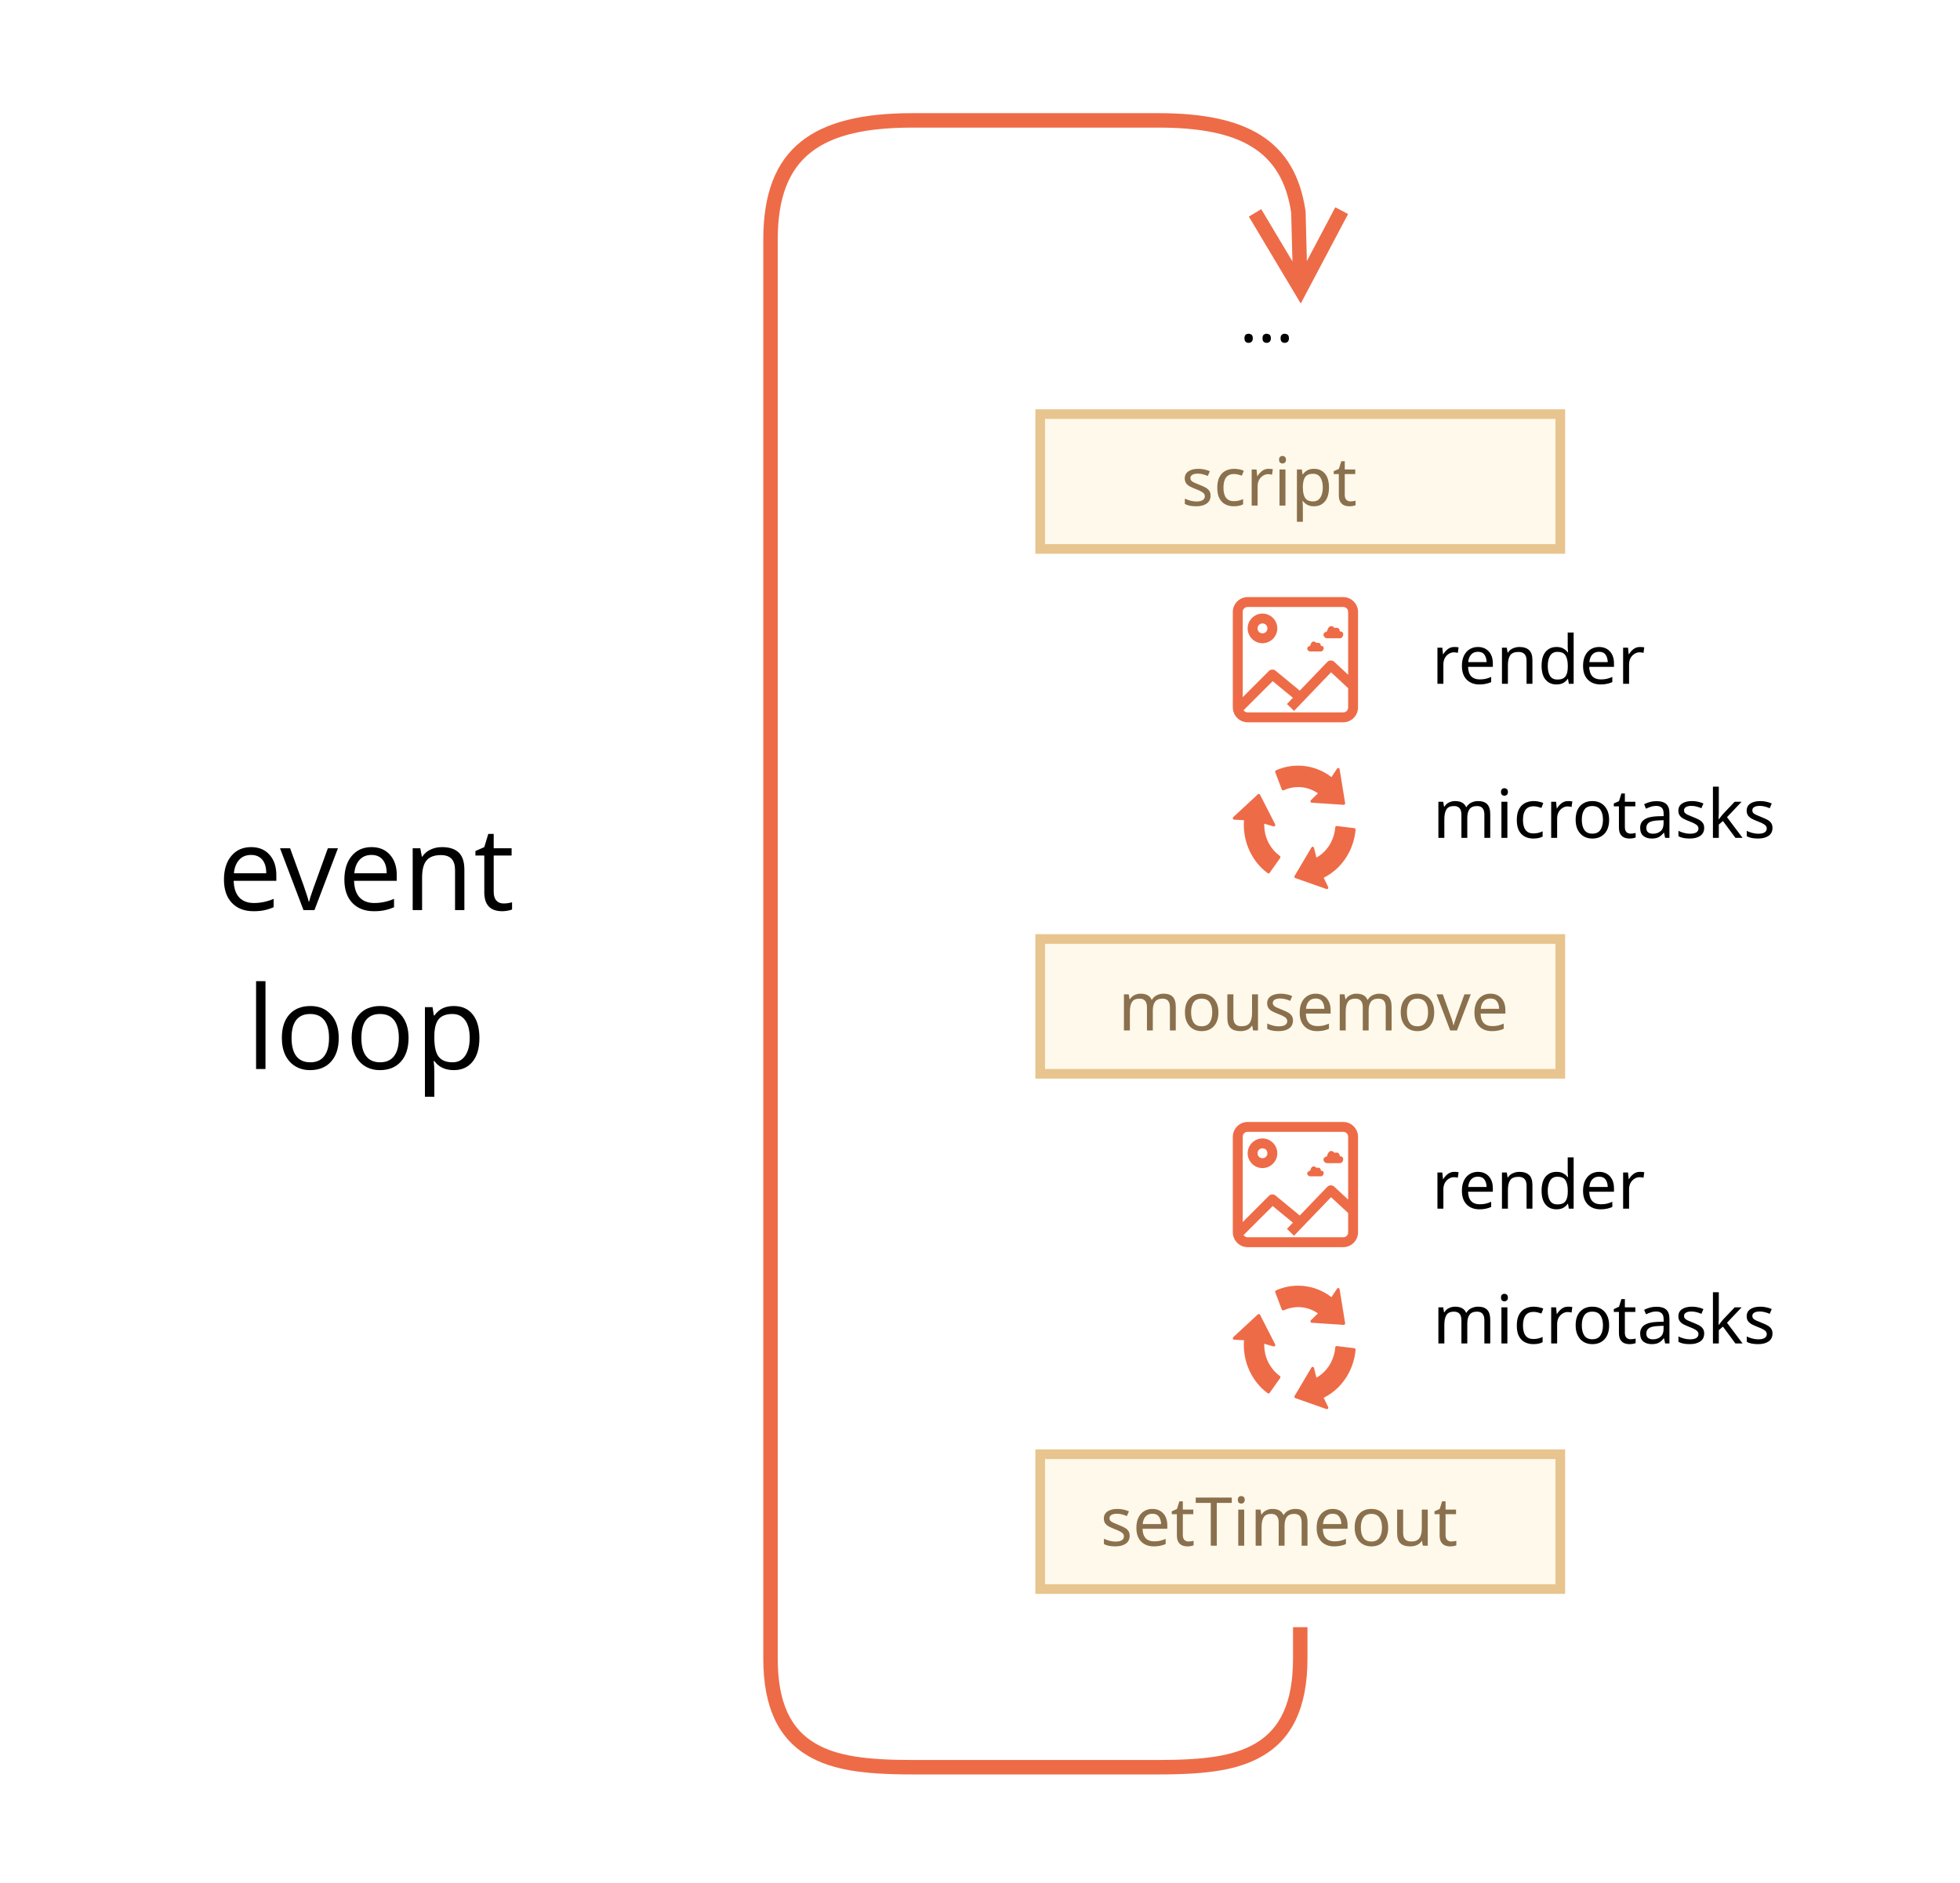
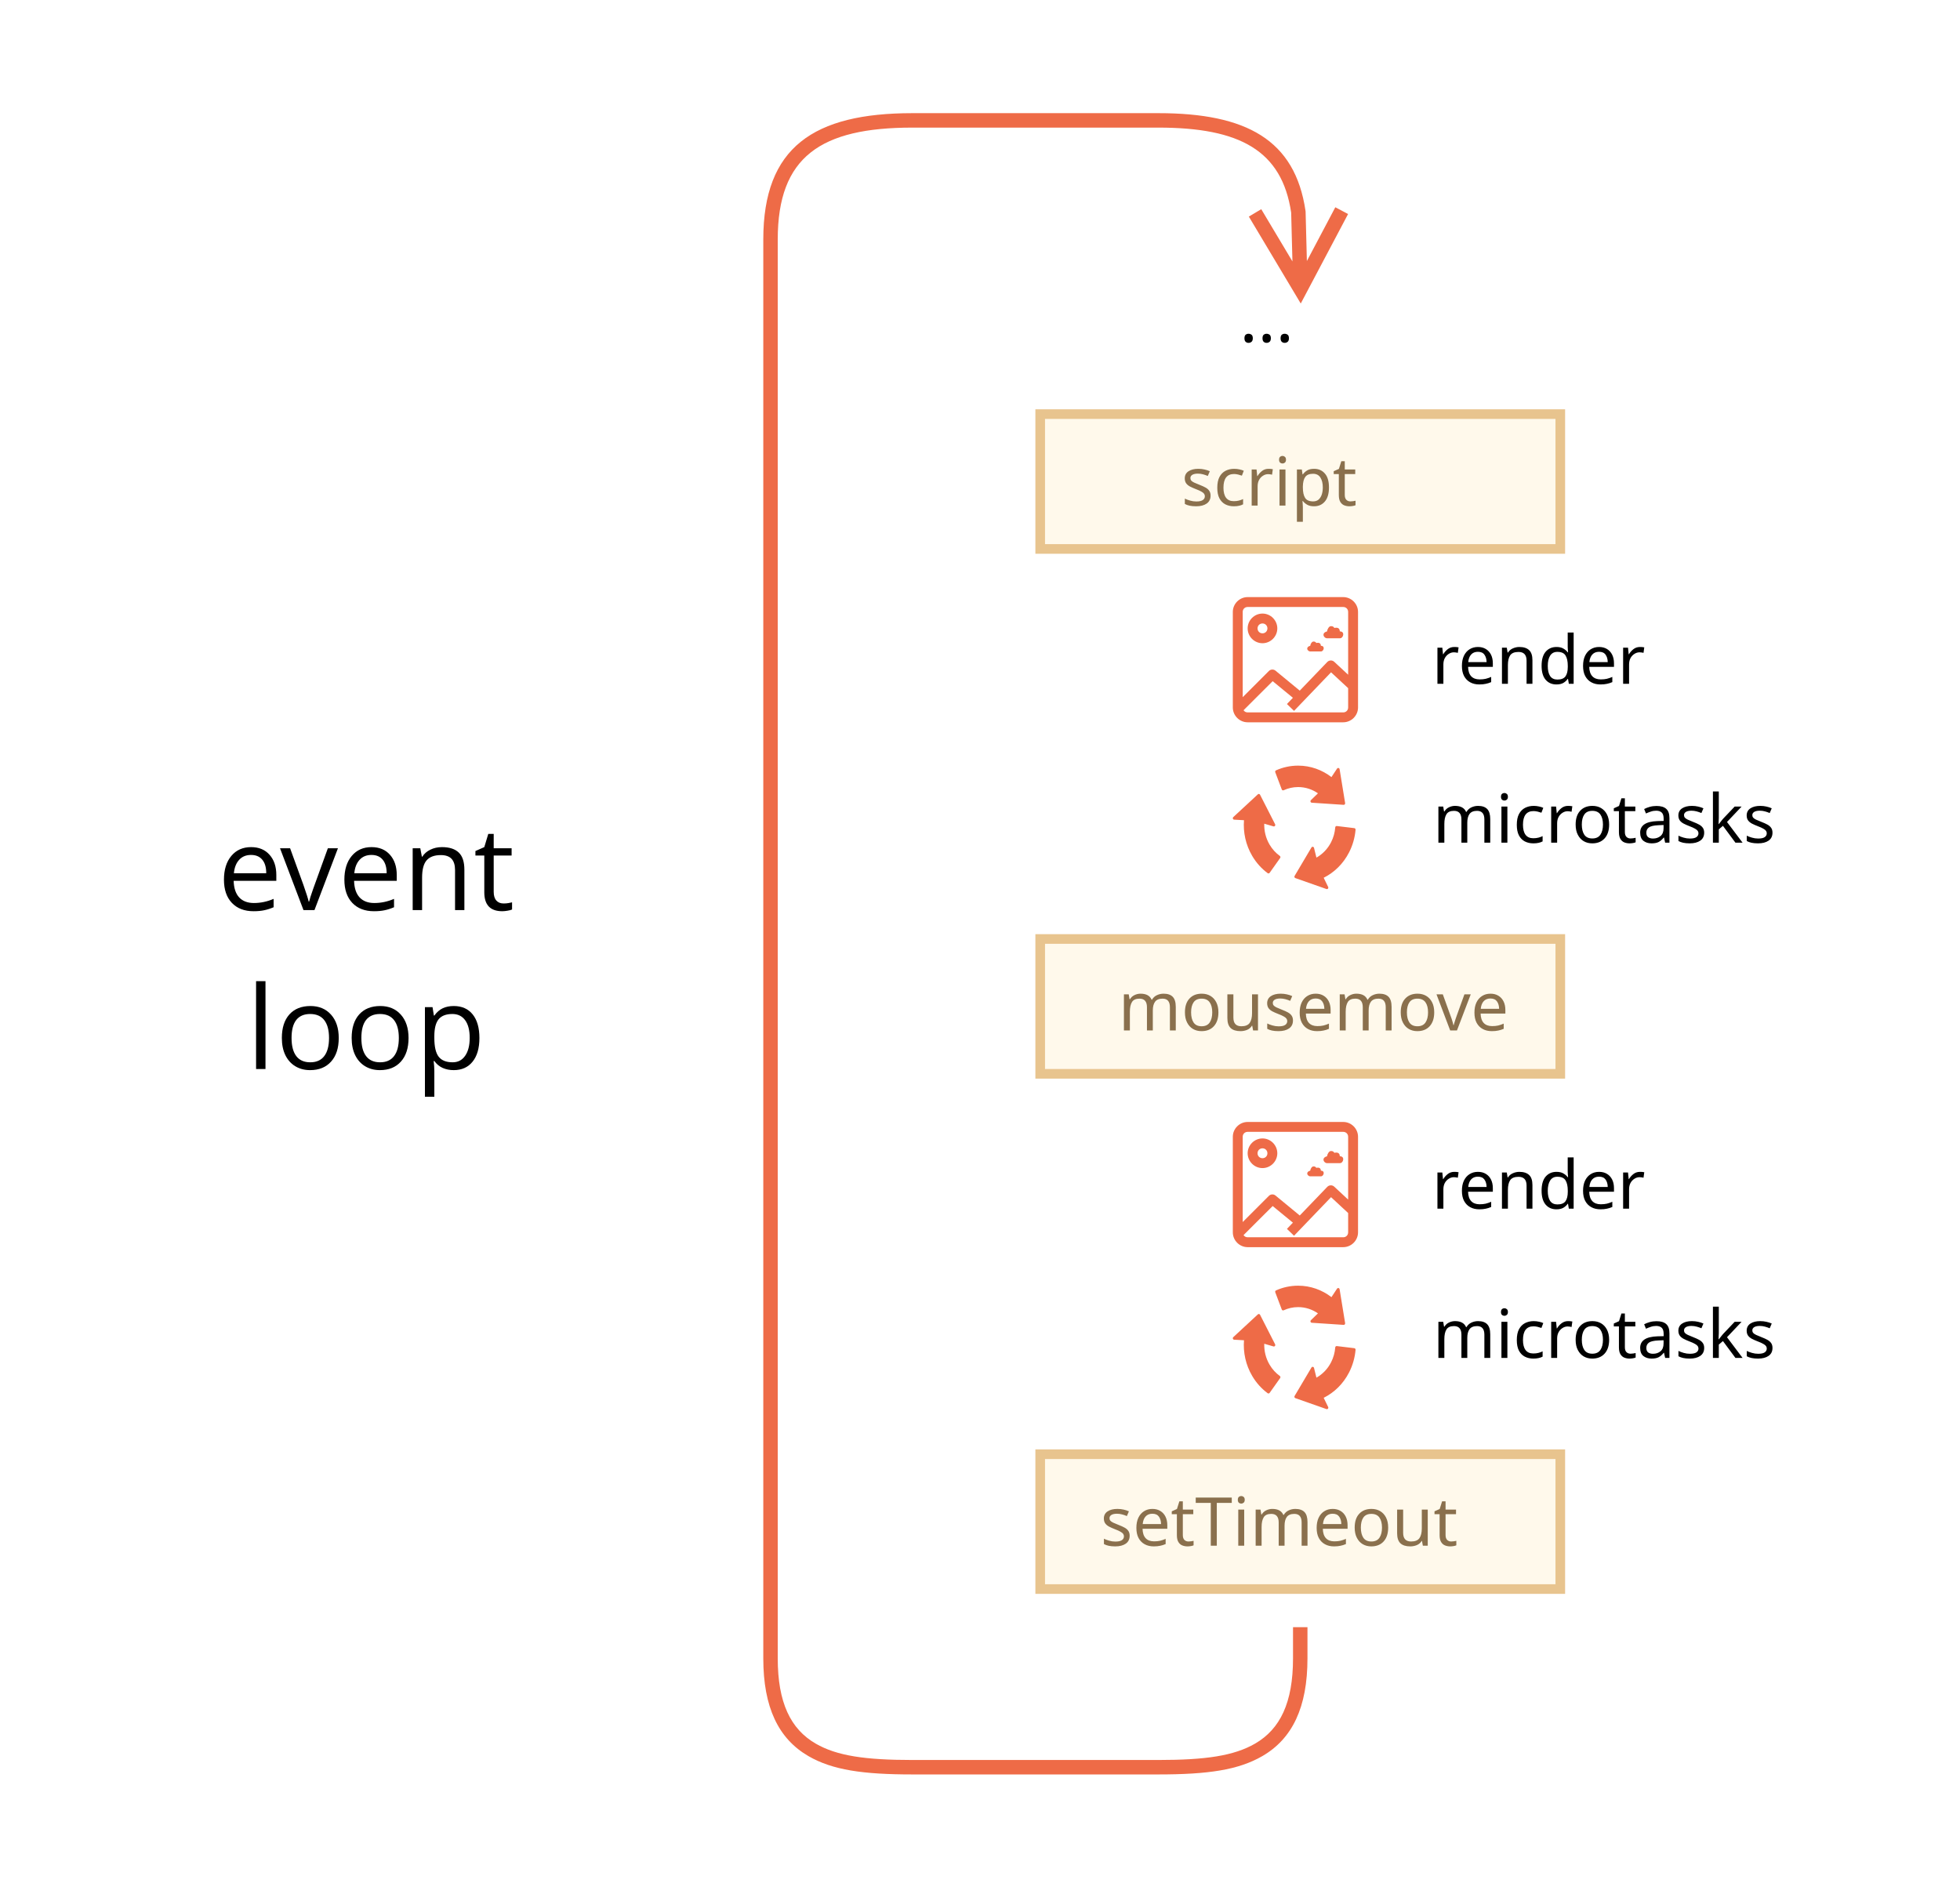
<svg xmlns="http://www.w3.org/2000/svg" width="407px" height="391px" viewBox="0 0 407 391" version="1.1">
  <g id="promise" stroke="none" stroke-width="1" fill="none" fill-rule="evenodd">
    <g id="eventLoop-full.svg">
      <text id="..." font-family="PTMono-Regular, PT Mono" font-size="14" font-weight="normal" line-spacing="20" fill="#000000">
        <tspan x="257.4" y="71">...</tspan>
      </text>
      <rect id="Rectangle-1-Copy-6" stroke="#E8C48E" stroke-width="2" fill="#FFF9EB" x="216" y="86" width="108" height="28" />
      <rect id="Rectangle-1-Copy-8" stroke="#E8C48E" stroke-width="2" fill="#FFF9EB" x="216" y="195" width="108" height="28" />
      <text id="mousemove" font-family="PTMono-Regular, PT Mono" font-size="14" font-weight="normal" line-spacing="20" fill="#8A704D">
        <tspan x="232.2" y="214">mousemove</tspan>
      </text>
      <rect id="Rectangle-1-Copy-9" stroke="#E8C48E" stroke-width="2" fill="#FFF9EB" x="216" y="302" width="108" height="28" />
      <text id="event-loop" font-family="OpenSans-Regular, Open Sans" font-size="24" font-weight="normal" fill="#000000">
        <tspan x="45.162" y="189">event</tspan>
        <tspan x="51.115" y="222">loop</tspan>
      </text>
      <g id="Group-Copy" transform="translate(256, 267)" fill="#EE6B47">
        <path d="M23.145,0.978 C21.737,0.349 20.186,-0.001 18.559,8.61663483e-07 C15.969,-0.001 13.576,0.885 11.638,2.379 L10.474,0.619 C10.406,0.516 10.286,0.467 10.169,0.494 C10.052,0.521 9.964,0.619 9.943,0.743 L8.797,7.779 C8.782,7.872 8.807,7.967 8.868,8.037 C8.924,8.103 9.004,8.139 9.087,8.139 C9.093,8.139 9.099,8.139 9.105,8.139 L12.217,7.933 L15.721,7.7 C15.838,7.692 15.94,7.612 15.979,7.496 C16.018,7.379 15.989,7.25 15.901,7.166 L14.441,5.751 C15.622,4.929 17.035,4.45 18.559,4.45 C19.628,4.45 20.642,4.688 21.562,5.112 C21.634,5.145 21.718,5.146 21.792,5.115 C21.865,5.083 21.924,5.021 21.954,4.944 L23.303,1.376 C23.362,1.22 23.292,1.045 23.145,0.978" id="Fill-52" transform="translate(16.05842, 4.069635) scale(-1, 1) translate(-16.05842, -4.069635) " />
        <path d="M12.787,13.315 C12.924,14.914 13.364,16.512 14.133,18.015 C15.358,20.408 17.234,22.201 19.407,23.286 L18.478,25.193 C18.423,25.306 18.439,25.439 18.517,25.535 C18.595,25.629 18.719,25.665 18.833,25.625 L25.287,23.356 C25.372,23.326 25.44,23.258 25.47,23.169 C25.498,23.086 25.492,22.995 25.452,22.918 C25.449,22.912 25.446,22.907 25.443,22.902 L23.798,20.123 L21.946,16.996 C21.883,16.891 21.768,16.835 21.651,16.854 C21.535,16.873 21.441,16.962 21.412,17.082 L20.913,19.1 C19.664,18.398 18.593,17.318 17.872,15.91 C17.367,14.923 17.086,13.873 17.007,12.823 C17.002,12.74 16.963,12.662 16.902,12.609 C16.84,12.556 16.76,12.531 16.681,12.541 L13.046,12.981 C12.887,13.001 12.772,13.148 12.787,13.315" id="Fill-54" transform="translate(19.13657, 19.09008) scale(-1, 1) translate(-19.13657, -19.09008) " />
        <path d="M2.646,22.333 C3.897,21.408 4.996,20.209 5.851,18.757 C7.214,16.448 7.757,13.847 7.564,11.333 L9.603,11.221 C9.724,11.215 9.827,11.134 9.866,11.014 C9.905,10.897 9.873,10.766 9.782,10.682 L4.681,5.958 C4.612,5.895 4.523,5.868 4.434,5.886 C4.351,5.901 4.28,5.953 4.236,6.027 C4.233,6.033 4.23,6.038 4.227,6.044 L2.756,8.927 L1.102,12.174 C1.046,12.284 1.058,12.416 1.132,12.513 C1.206,12.609 1.326,12.65 1.439,12.617 L3.355,12.059 C3.401,13.544 3.045,15.057 2.244,16.417 C1.682,17.37 0.956,18.149 0.127,18.747 C0.062,18.794 0.017,18.867 0.004,18.95 C-0.009,19.031 0.01,19.117 0.057,19.184 L2.24,22.265 C2.336,22.399 2.515,22.428 2.646,22.333" id="Fill-56" transform="translate(4.941093, 14.13485) scale(-1, 1) translate(-4.941093, -14.13485) " />
      </g>
      <text id="microtasks-copy" font-family="PTMono-Regular, PT Mono" font-size="14" font-weight="normal" fill="#000000">
-         <tspan x="297.5" y="279">microtasks</tspan>
+         <tspan x="297.5" y="282">microtasks</tspan>
      </text>
      <text id="render-copy" font-family="PTMono-Regular, PT Mono" font-size="14" font-weight="normal" fill="#000000">
        <tspan x="297.3" y="251">render</tspan>
      </text>
      <text id="microtasks-copy-2" font-family="PTMono-Regular, PT Mono" font-size="14" font-weight="normal" fill="#000000">
-         <tspan x="297.5" y="174">microtasks</tspan>
+         <tspan x="297.5" y="175">microtasks</tspan>
      </text>
      <text id="render-copy-2" font-family="PTMono-Regular, PT Mono" font-size="14" font-weight="normal" fill="#000000">
        <tspan x="297.3" y="142">render</tspan>
      </text>
      <g id="np_paint_2296353_000000-copy" transform="translate(256, 233)" fill="#EE6B47" fill-rule="nonzero">
        <path d="M3.079,0 C1.391,0 0,1.391 0,3.079 L0,22.921 C0,24.609 1.391,26 3.079,26 L22.921,26 C24.609,26 26,24.609 26,22.921 L26,3.079 C26,1.391 24.609,0 22.921,0 L3.079,0 Z M3.079,2.053 L22.921,2.053 C23.508,2.053 23.947,2.492 23.947,3.079 L23.947,16.122 L21.061,13.438 C20.859,13.249 20.589,13.148 20.312,13.16 C20.049,13.171 19.801,13.282 19.618,13.47 L13.898,19.425 L8.863,15.277 C8.647,15.101 8.369,15.019 8.093,15.053 C7.862,15.081 7.646,15.185 7.483,15.352 L2.052,20.783 L2.052,3.079 C2.052,2.492 2.492,2.053 3.079,2.053 L3.079,2.053 Z M6.158,3.421 C4.47,3.421 3.079,4.812 3.079,6.5 C3.079,8.188 4.47,9.579 6.158,9.579 C7.846,9.579 9.237,8.188 9.237,6.5 C9.237,4.812 7.846,3.421 6.158,3.421 Z M6.158,5.474 C6.737,5.474 7.184,5.921 7.184,6.5 C7.184,7.079 6.737,7.526 6.158,7.526 C5.579,7.526 5.132,7.079 5.132,6.5 C5.132,5.921 5.579,5.474 6.158,5.474 Z M20.334,6.04 C19.957,6.04 19.575,6.762 19.575,7.12 C19.115,7.232 18.827,7.478 18.827,7.836 C18.827,8.194 19.198,8.553 19.575,8.553 L22.237,8.553 C22.967,8.553 23.346,7.12 22.216,7.12 C22.194,6.443 21.771,6.261 21.082,6.404 C20.899,6.12 20.707,6.018 20.334,6.04 L20.334,6.04 Z M16.71,9.237 C16.396,9.237 16.079,9.821 16.079,10.113 C15.697,10.206 15.448,10.409 15.448,10.701 C15.448,10.994 15.765,11.29 16.079,11.29 L18.292,11.29 C18.9,11.29 19.223,10.114 18.281,10.114 C18.264,9.559 17.903,9.408 17.33,9.526 C17.178,9.294 17.02,9.218 16.71,9.237 L16.71,9.237 Z M20.398,15.619 L23.947,18.912 L23.947,22.921 C23.947,23.508 23.508,23.947 22.921,23.947 L3.079,23.947 C2.713,23.947 2.404,23.771 2.224,23.498 L8.275,17.458 L12.476,20.911 L11.236,22.205 L12.711,23.627 L20.398,15.619 Z" id="Shape" />
      </g>
      <g id="np_paint_2296353_000000-copy-2" transform="translate(256, 124)" fill="#EE6B47" fill-rule="nonzero">
        <path d="M3.079,0 C1.391,0 0,1.391 0,3.079 L0,22.921 C0,24.609 1.391,26 3.079,26 L22.921,26 C24.609,26 26,24.609 26,22.921 L26,3.079 C26,1.391 24.609,0 22.921,0 L3.079,0 Z M3.079,2.053 L22.921,2.053 C23.508,2.053 23.947,2.492 23.947,3.079 L23.947,16.122 L21.061,13.438 C20.859,13.249 20.589,13.148 20.312,13.16 C20.049,13.171 19.801,13.282 19.618,13.47 L13.898,19.425 L8.863,15.277 C8.647,15.101 8.369,15.019 8.093,15.053 C7.862,15.081 7.646,15.185 7.483,15.352 L2.052,20.783 L2.052,3.079 C2.052,2.492 2.492,2.053 3.079,2.053 L3.079,2.053 Z M6.158,3.421 C4.47,3.421 3.079,4.812 3.079,6.5 C3.079,8.188 4.47,9.579 6.158,9.579 C7.846,9.579 9.237,8.188 9.237,6.5 C9.237,4.812 7.846,3.421 6.158,3.421 Z M6.158,5.474 C6.737,5.474 7.184,5.921 7.184,6.5 C7.184,7.079 6.737,7.526 6.158,7.526 C5.579,7.526 5.132,7.079 5.132,6.5 C5.132,5.921 5.579,5.474 6.158,5.474 Z M20.334,6.04 C19.957,6.04 19.575,6.762 19.575,7.12 C19.115,7.232 18.827,7.478 18.827,7.836 C18.827,8.194 19.198,8.553 19.575,8.553 L22.237,8.553 C22.967,8.553 23.346,7.12 22.216,7.12 C22.194,6.443 21.771,6.261 21.082,6.404 C20.899,6.12 20.707,6.018 20.334,6.04 L20.334,6.04 Z M16.71,9.237 C16.396,9.237 16.079,9.821 16.079,10.113 C15.697,10.206 15.448,10.409 15.448,10.701 C15.448,10.994 15.765,11.29 16.079,11.29 L18.292,11.29 C18.9,11.29 19.223,10.114 18.281,10.114 C18.264,9.559 17.903,9.408 17.33,9.526 C17.178,9.294 17.02,9.218 16.71,9.237 L16.71,9.237 Z M20.398,15.619 L23.947,18.912 L23.947,22.921 C23.947,23.508 23.508,23.947 22.921,23.947 L3.079,23.947 C2.713,23.947 2.404,23.771 2.224,23.498 L8.275,17.458 L12.476,20.911 L11.236,22.205 L12.711,23.627 L20.398,15.619 Z" id="Shape" />
      </g>
      <g id="Group-Copy-2" transform="translate(256, 159)" fill="#EE6B47">
        <path d="M23.145,0.978 C21.737,0.349 20.186,-0.001 18.559,8.61663483e-07 C15.969,-0.001 13.576,0.885 11.638,2.379 L10.474,0.619 C10.406,0.516 10.286,0.467 10.169,0.494 C10.052,0.521 9.964,0.619 9.943,0.743 L8.797,7.779 C8.782,7.872 8.807,7.967 8.868,8.037 C8.924,8.103 9.004,8.139 9.087,8.139 C9.093,8.139 9.099,8.139 9.105,8.139 L12.217,7.933 L15.721,7.7 C15.838,7.692 15.94,7.612 15.979,7.496 C16.018,7.379 15.989,7.25 15.901,7.166 L14.441,5.751 C15.622,4.929 17.035,4.45 18.559,4.45 C19.628,4.45 20.642,4.688 21.562,5.112 C21.634,5.145 21.718,5.146 21.792,5.115 C21.865,5.083 21.924,5.021 21.954,4.944 L23.303,1.376 C23.362,1.22 23.292,1.045 23.145,0.978" id="Fill-52" transform="translate(16.05842, 4.069635) scale(-1, 1) translate(-16.05842, -4.069635) " />
        <path d="M12.787,13.315 C12.924,14.914 13.364,16.512 14.133,18.015 C15.358,20.408 17.234,22.201 19.407,23.286 L18.478,25.193 C18.423,25.306 18.439,25.439 18.517,25.535 C18.595,25.629 18.719,25.665 18.833,25.625 L25.287,23.356 C25.372,23.326 25.44,23.258 25.47,23.169 C25.498,23.086 25.492,22.995 25.452,22.918 C25.449,22.912 25.446,22.907 25.443,22.902 L23.798,20.123 L21.946,16.996 C21.883,16.891 21.768,16.835 21.651,16.854 C21.535,16.873 21.441,16.962 21.412,17.082 L20.913,19.1 C19.664,18.398 18.593,17.318 17.872,15.91 C17.367,14.923 17.086,13.873 17.007,12.823 C17.002,12.74 16.963,12.662 16.902,12.609 C16.84,12.556 16.76,12.531 16.681,12.541 L13.046,12.981 C12.887,13.001 12.772,13.148 12.787,13.315" id="Fill-54" transform="translate(19.13657, 19.09008) scale(-1, 1) translate(-19.13657, -19.09008) " />
        <path d="M2.646,22.333 C3.897,21.408 4.996,20.209 5.851,18.757 C7.214,16.448 7.757,13.847 7.564,11.333 L9.603,11.221 C9.724,11.215 9.827,11.134 9.866,11.014 C9.905,10.897 9.873,10.766 9.782,10.682 L4.681,5.958 C4.612,5.895 4.523,5.868 4.434,5.886 C4.351,5.901 4.28,5.953 4.236,6.027 C4.233,6.033 4.23,6.038 4.227,6.044 L2.756,8.927 L1.102,12.174 C1.046,12.284 1.058,12.416 1.132,12.513 C1.206,12.609 1.326,12.65 1.439,12.617 L3.355,12.059 C3.401,13.544 3.045,15.057 2.244,16.417 C1.682,17.37 0.956,18.149 0.127,18.747 C0.062,18.794 0.017,18.867 0.004,18.95 C-0.009,19.031 0.01,19.117 0.057,19.184 L2.24,22.265 C2.336,22.399 2.515,22.428 2.646,22.333" id="Fill-56" transform="translate(4.941093, 14.13485) scale(-1, 1) translate(-4.941093, -14.13485) " />
      </g>
      <path id="Path" d="M271.377,54.209 L277.282,43.043 L279.934,44.445 L270.105,63.031 L259.326,44.98 L261.902,43.442 L268.378,54.287 L268.115,44.153 C266.187,31.237 257.438,26.5 240.536,26.5 L189.464,26.5 C170.42,26.5 161.5,32.546 161.5,49.721 L161.5,344.396 C161.5,353.579 164.161,359.079 169.381,362.099 C173.771,364.638 179.668,365.5 189.464,365.5 L240.536,365.5 C250.332,365.5 256.229,364.638 260.619,362.099 C265.839,359.079 268.5,353.579 268.5,344.396 L268.5,337.924 L271.5,337.924 L271.5,344.396 C271.5,354.579 268.348,361.093 262.121,364.696 C257.138,367.579 250.832,368.5 240.536,368.5 L189.464,368.5 C179.168,368.5 172.862,367.579 167.879,364.696 C161.652,361.093 158.5,354.579 158.5,344.396 L158.5,49.721 C158.5,30.586 168.954,23.5 189.464,23.5 L240.536,23.5 C258.785,23.5 268.93,29.017 271.096,43.806 L271.112,43.985 L271.377,54.209 Z" fill="#EE6B47" fill-rule="nonzero" />
      <text id="script" font-family="PTMono-Regular, PT Mono" font-size="14" font-weight="normal" line-spacing="20" fill="#8A704D">
        <tspan x="245.3" y="105">script</tspan>
      </text>
      <text id="setTimeout" font-family="PTMono-Regular, PT Mono" font-size="14" font-weight="normal" line-spacing="20" fill="#8A704D">
        <tspan x="228.5" y="321">setTimeout</tspan>
      </text>
    </g>
  </g>
</svg>
